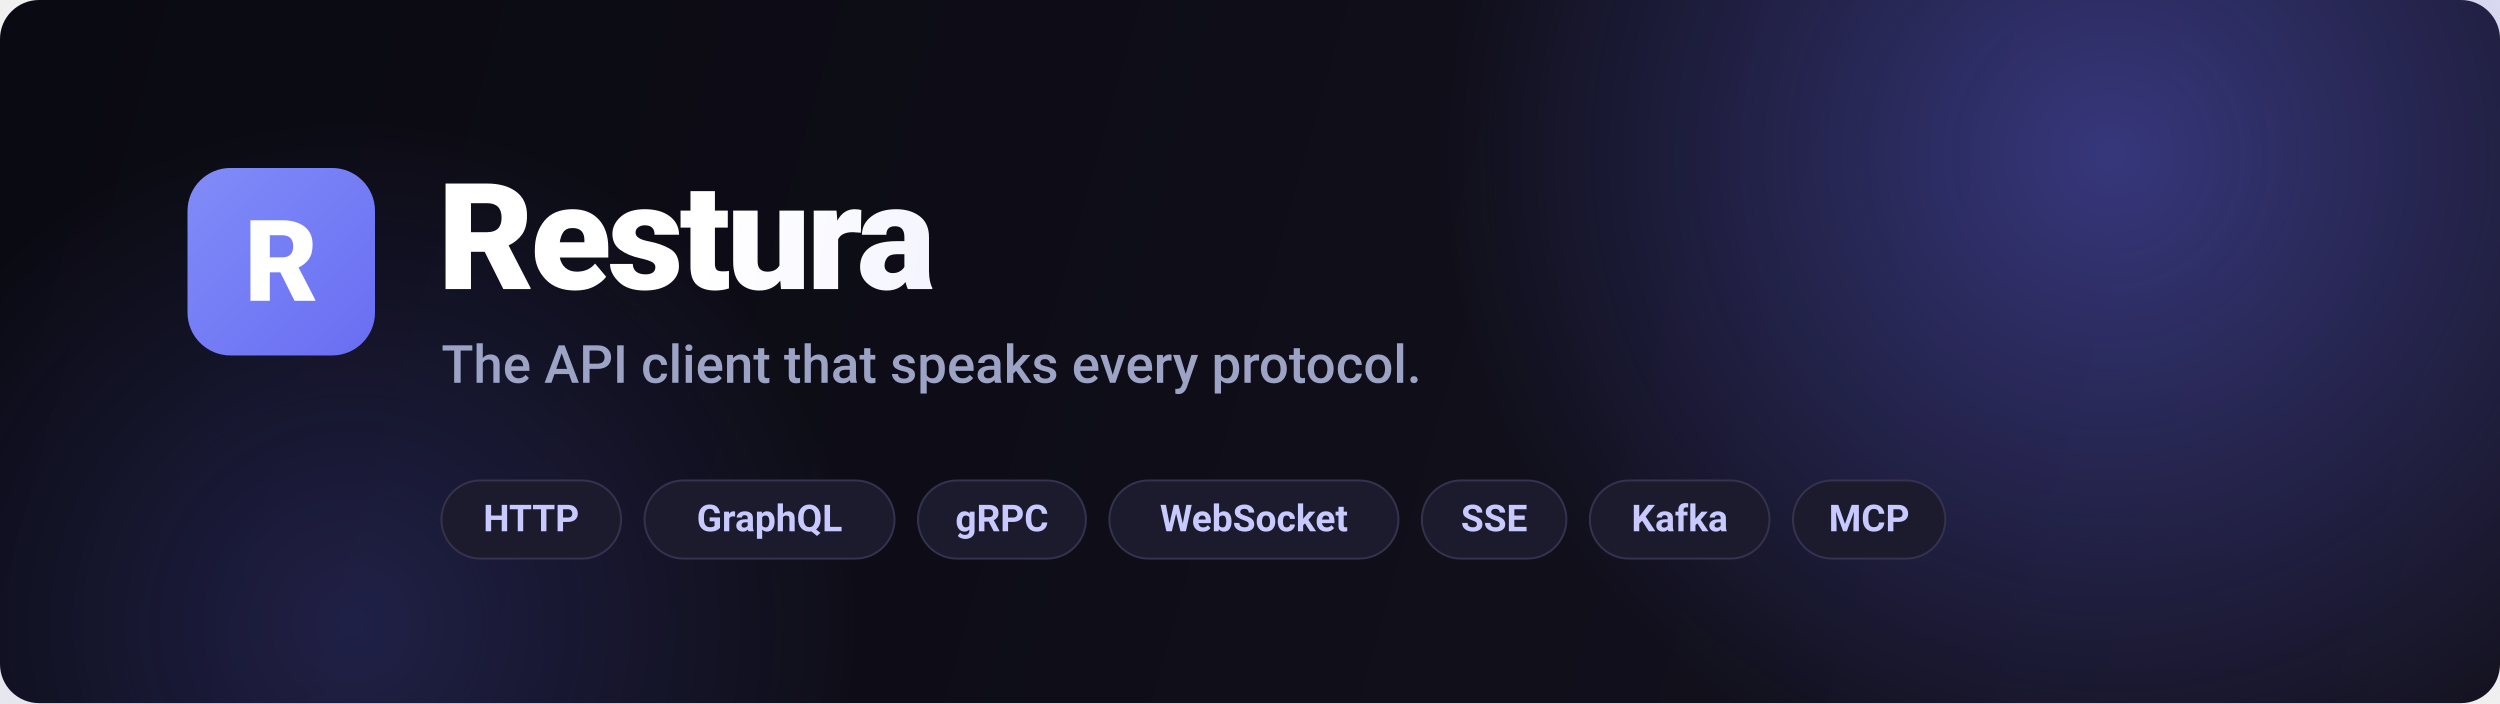
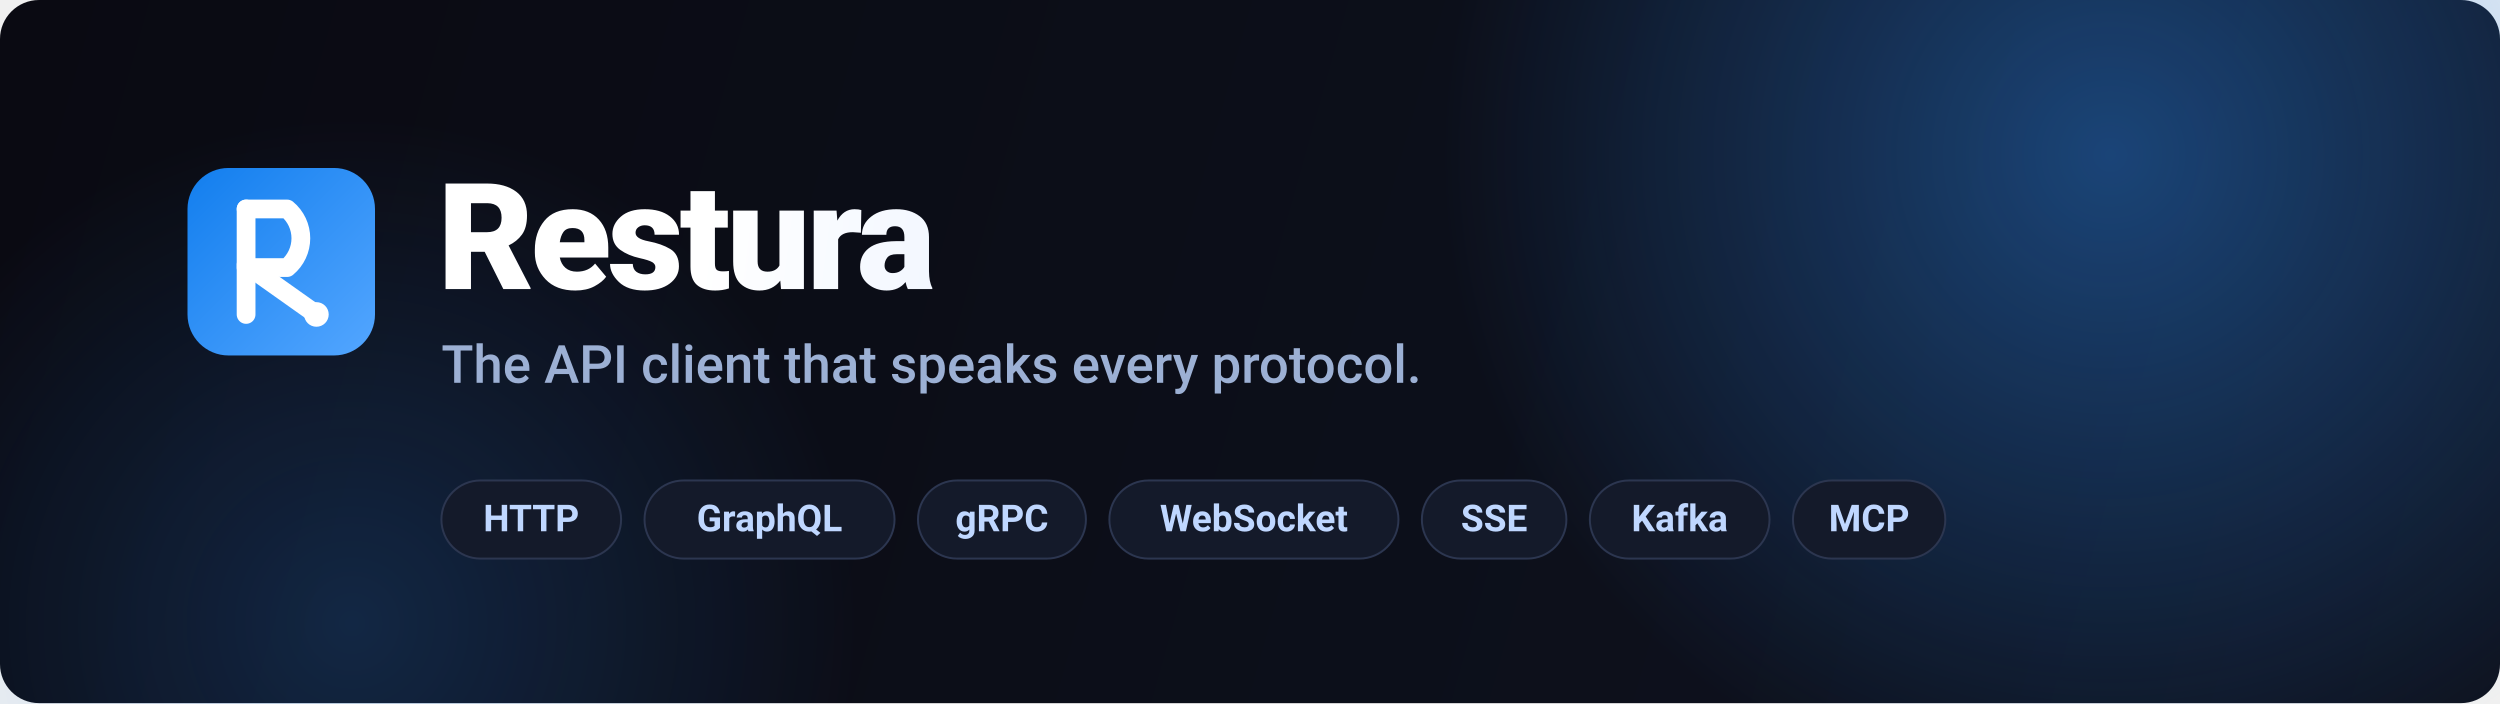
<svg xmlns="http://www.w3.org/2000/svg" width="1280" height="360" viewBox="0 0 1280 360" fill="none" role="img" aria-label="Restura — the API client that speaks every protocol">
  <defs>
    <linearGradient id="bg" x1="0" y1="0" x2="1280" y2="360" gradientUnits="userSpaceOnUse">
      <stop offset="0" stop-color="#0A0A12" />
-       <stop offset="1" stop-color="#14121F" />
+       <stop offset="1" stop-color="#0E1320" />
    </linearGradient>
    <linearGradient id="word" x1="360" y1="120" x2="980" y2="200" gradientUnits="userSpaceOnUse">
      <stop offset="0" stop-color="#FFFFFF" />
-       <stop offset="1" stop-color="#C7C9FF" />
+       <stop offset="1" stop-color="#BFD7FF" />
    </linearGradient>
-     <linearGradient id="mark" x1="0" y1="0" x2="120" y2="120" gradientUnits="userSpaceOnUse">
-       <stop offset="0" stop-color="#818CF8" />
-       <stop offset="1" stop-color="#6366F1" />
+     <linearGradient id="mark" x1="0" y1="0" x2="96" y2="96" gradientUnits="userSpaceOnUse">
+       <stop offset="0" stop-color="#127EEE" />
+       <stop offset="1" stop-color="#53A6FF" />
    </linearGradient>
    <radialGradient id="glow" cx="0.5" cy="0.5" r="0.5">
-       <stop offset="0" stop-color="#6366F1" stop-opacity="0.45" />
-       <stop offset="1" stop-color="#6366F1" stop-opacity="0" />
+       <stop offset="0" stop-color="#2E91FF" stop-opacity="0.40" />
+       <stop offset="1" stop-color="#2E91FF" stop-opacity="0" />
    </radialGradient>
  </defs>
  <rect width="1280" height="360" rx="20" fill="url(#bg)" />
  <circle cx="1080" cy="80" r="340" fill="url(#glow)" />
  <circle cx="180" cy="320" r="260" fill="url(#glow)" opacity="0.5" />
-   <g transform="translate(96, 86)" font-family="-apple-system, BlinkMacSystemFont, 'Segoe UI', Roboto, Helvetica, Arial, sans-serif">
-     <rect width="96" height="96" rx="22" fill="url(#mark)" />
-     <text x="48" y="68" text-anchor="middle" font-size="58" font-weight="800" fill="#FFFFFF">R</text>
+   <g transform="translate(96, 86)">
+     <rect width="96" height="96" rx="21" fill="url(#mark)" />
+     <g transform="scale(3)" stroke="#FFFFFF" stroke-width="3.2" stroke-linecap="round" stroke-linejoin="round" fill="none">
+       <path d="M10 7 V25" />
+       <path d="M10 7 H17 A6.5 6.5 0 0 1 17 17 H10" />
+       <path d="M10 16.5 L22 25" />
+       <circle cx="22" cy="25" r="2.1" fill="#FFFFFF" stroke="none" />
+     </g>
  </g>
  <text x="224" y="148" font-family="-apple-system, BlinkMacSystemFont, 'Segoe UI', Roboto, Helvetica, Arial, sans-serif" font-size="76" font-weight="800" fill="url(#word)" letter-spacing="-2">Restura</text>
-   <text x="226" y="196" font-family="-apple-system, BlinkMacSystemFont, 'Segoe UI', Roboto, Helvetica, Arial, sans-serif" font-size="27" font-weight="500" fill="#9CA3C4">The API client that speaks every protocol.</text>
+   <text x="226" y="196" font-family="-apple-system, BlinkMacSystemFont, 'Segoe UI', Roboto, Helvetica, Arial, sans-serif" font-size="27" font-weight="500" fill="#9CB0D4">The API client that speaks every protocol.</text>
  <g font-family="-apple-system, BlinkMacSystemFont, 'Segoe UI', Roboto, Helvetica, Arial, sans-serif" font-size="19" font-weight="600">
    <g transform="translate(226, 246)">
-       <rect width="92" height="40" rx="20" fill="#1C1B2E" stroke="#34324E" />
-       <text x="46" y="26" text-anchor="middle" fill="#C7C9FF">HTTP</text>
+       <rect width="92" height="40" rx="20" fill="#141A2A" stroke="#2C3650" />
+       <text x="46" y="26" text-anchor="middle" fill="#BFD7FF">HTTP</text>
    </g>
    <g transform="translate(330, 246)">
-       <rect width="128" height="40" rx="20" fill="#1C1B2E" stroke="#34324E" />
-       <text x="64" y="26" text-anchor="middle" fill="#C7C9FF">GraphQL</text>
+       <rect width="128" height="40" rx="20" fill="#141A2A" stroke="#2C3650" />
+       <text x="64" y="26" text-anchor="middle" fill="#BFD7FF">GraphQL</text>
    </g>
    <g transform="translate(470, 246)">
-       <rect width="86" height="40" rx="20" fill="#1C1B2E" stroke="#34324E" />
-       <text x="43" y="26" text-anchor="middle" fill="#C7C9FF">gRPC</text>
+       <rect width="86" height="40" rx="20" fill="#141A2A" stroke="#2C3650" />
+       <text x="43" y="26" text-anchor="middle" fill="#BFD7FF">gRPC</text>
    </g>
    <g transform="translate(568, 246)">
-       <rect width="148" height="40" rx="20" fill="#1C1B2E" stroke="#34324E" />
-       <text x="74" y="26" text-anchor="middle" fill="#C7C9FF">WebSocket</text>
+       <rect width="148" height="40" rx="20" fill="#141A2A" stroke="#2C3650" />
+       <text x="74" y="26" text-anchor="middle" fill="#BFD7FF">WebSocket</text>
    </g>
    <g transform="translate(728, 246)">
-       <rect width="74" height="40" rx="20" fill="#1C1B2E" stroke="#34324E" />
-       <text x="37" y="26" text-anchor="middle" fill="#C7C9FF">SSE</text>
+       <rect width="74" height="40" rx="20" fill="#141A2A" stroke="#2C3650" />
+       <text x="37" y="26" text-anchor="middle" fill="#BFD7FF">SSE</text>
    </g>
    <g transform="translate(814, 246)">
-       <rect width="92" height="40" rx="20" fill="#1C1B2E" stroke="#34324E" />
-       <text x="46" y="26" text-anchor="middle" fill="#C7C9FF">Kafka</text>
+       <rect width="92" height="40" rx="20" fill="#141A2A" stroke="#2C3650" />
+       <text x="46" y="26" text-anchor="middle" fill="#BFD7FF">Kafka</text>
    </g>
    <g transform="translate(918, 246)">
-       <rect width="78" height="40" rx="20" fill="#1C1B2E" stroke="#34324E" />
-       <text x="39" y="26" text-anchor="middle" fill="#C7C9FF">MCP</text>
+       <rect width="78" height="40" rx="20" fill="#141A2A" stroke="#2C3650" />
+       <text x="39" y="26" text-anchor="middle" fill="#BFD7FF">MCP</text>
    </g>
  </g>
</svg>
